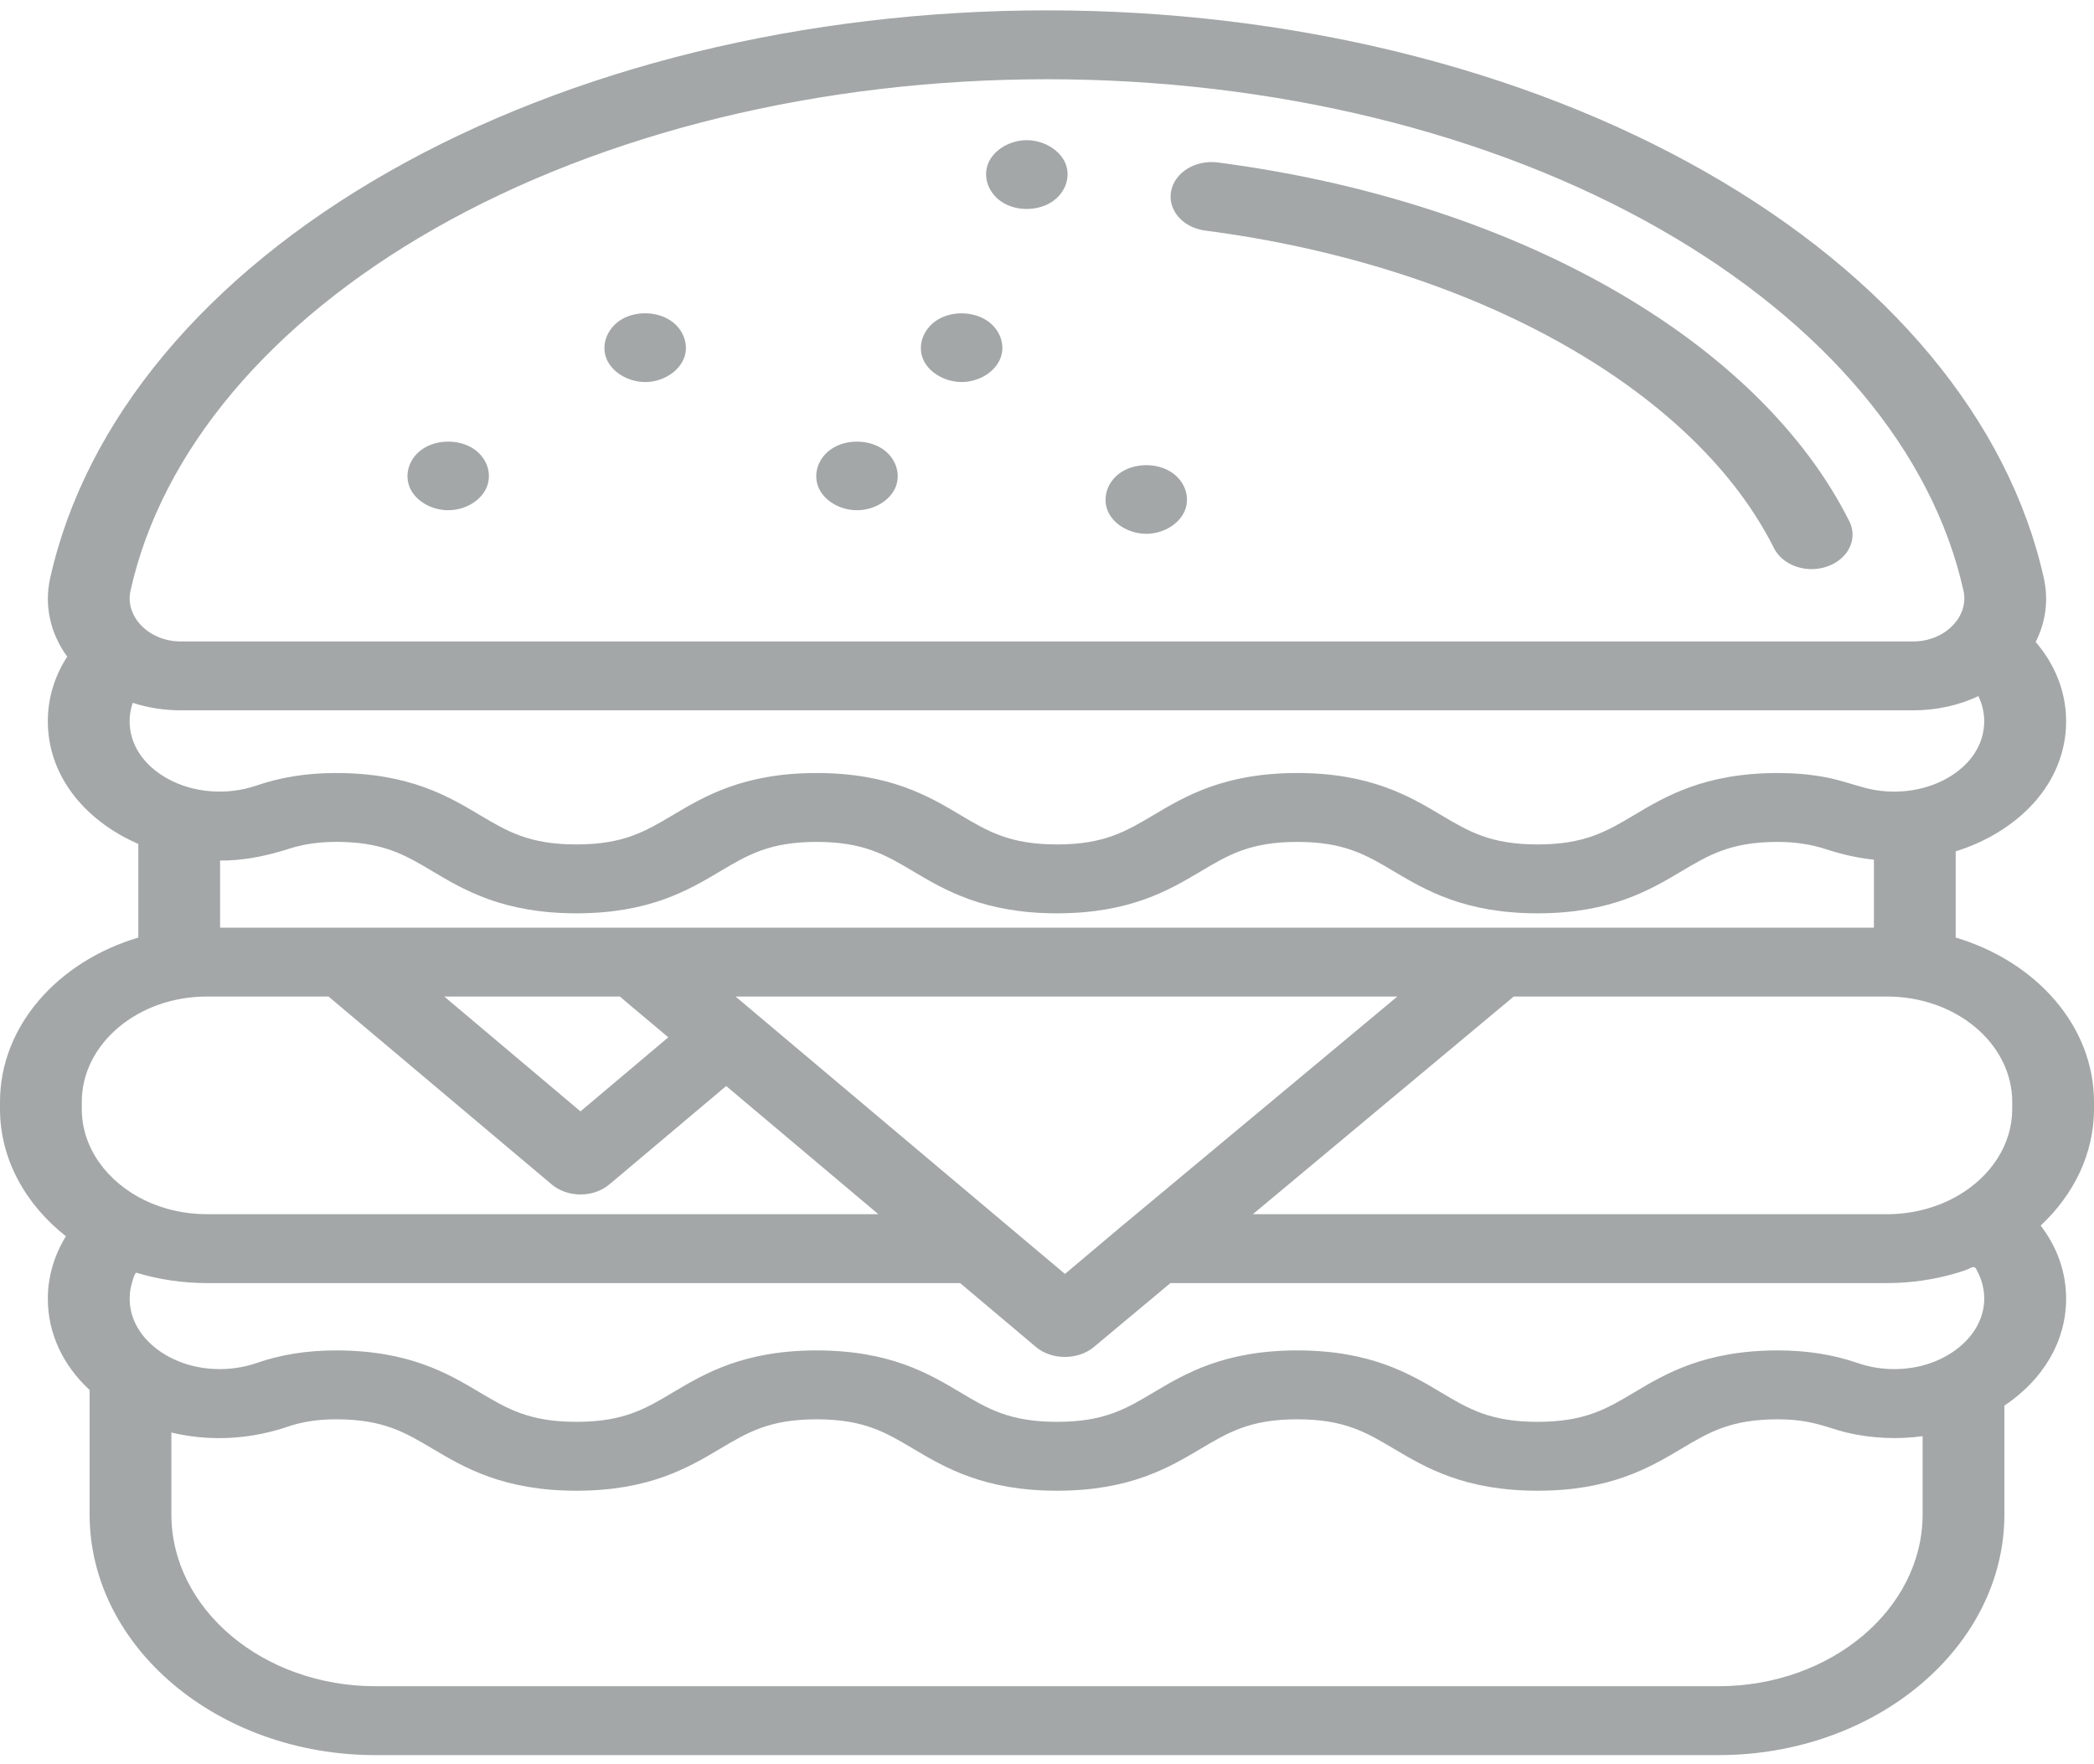
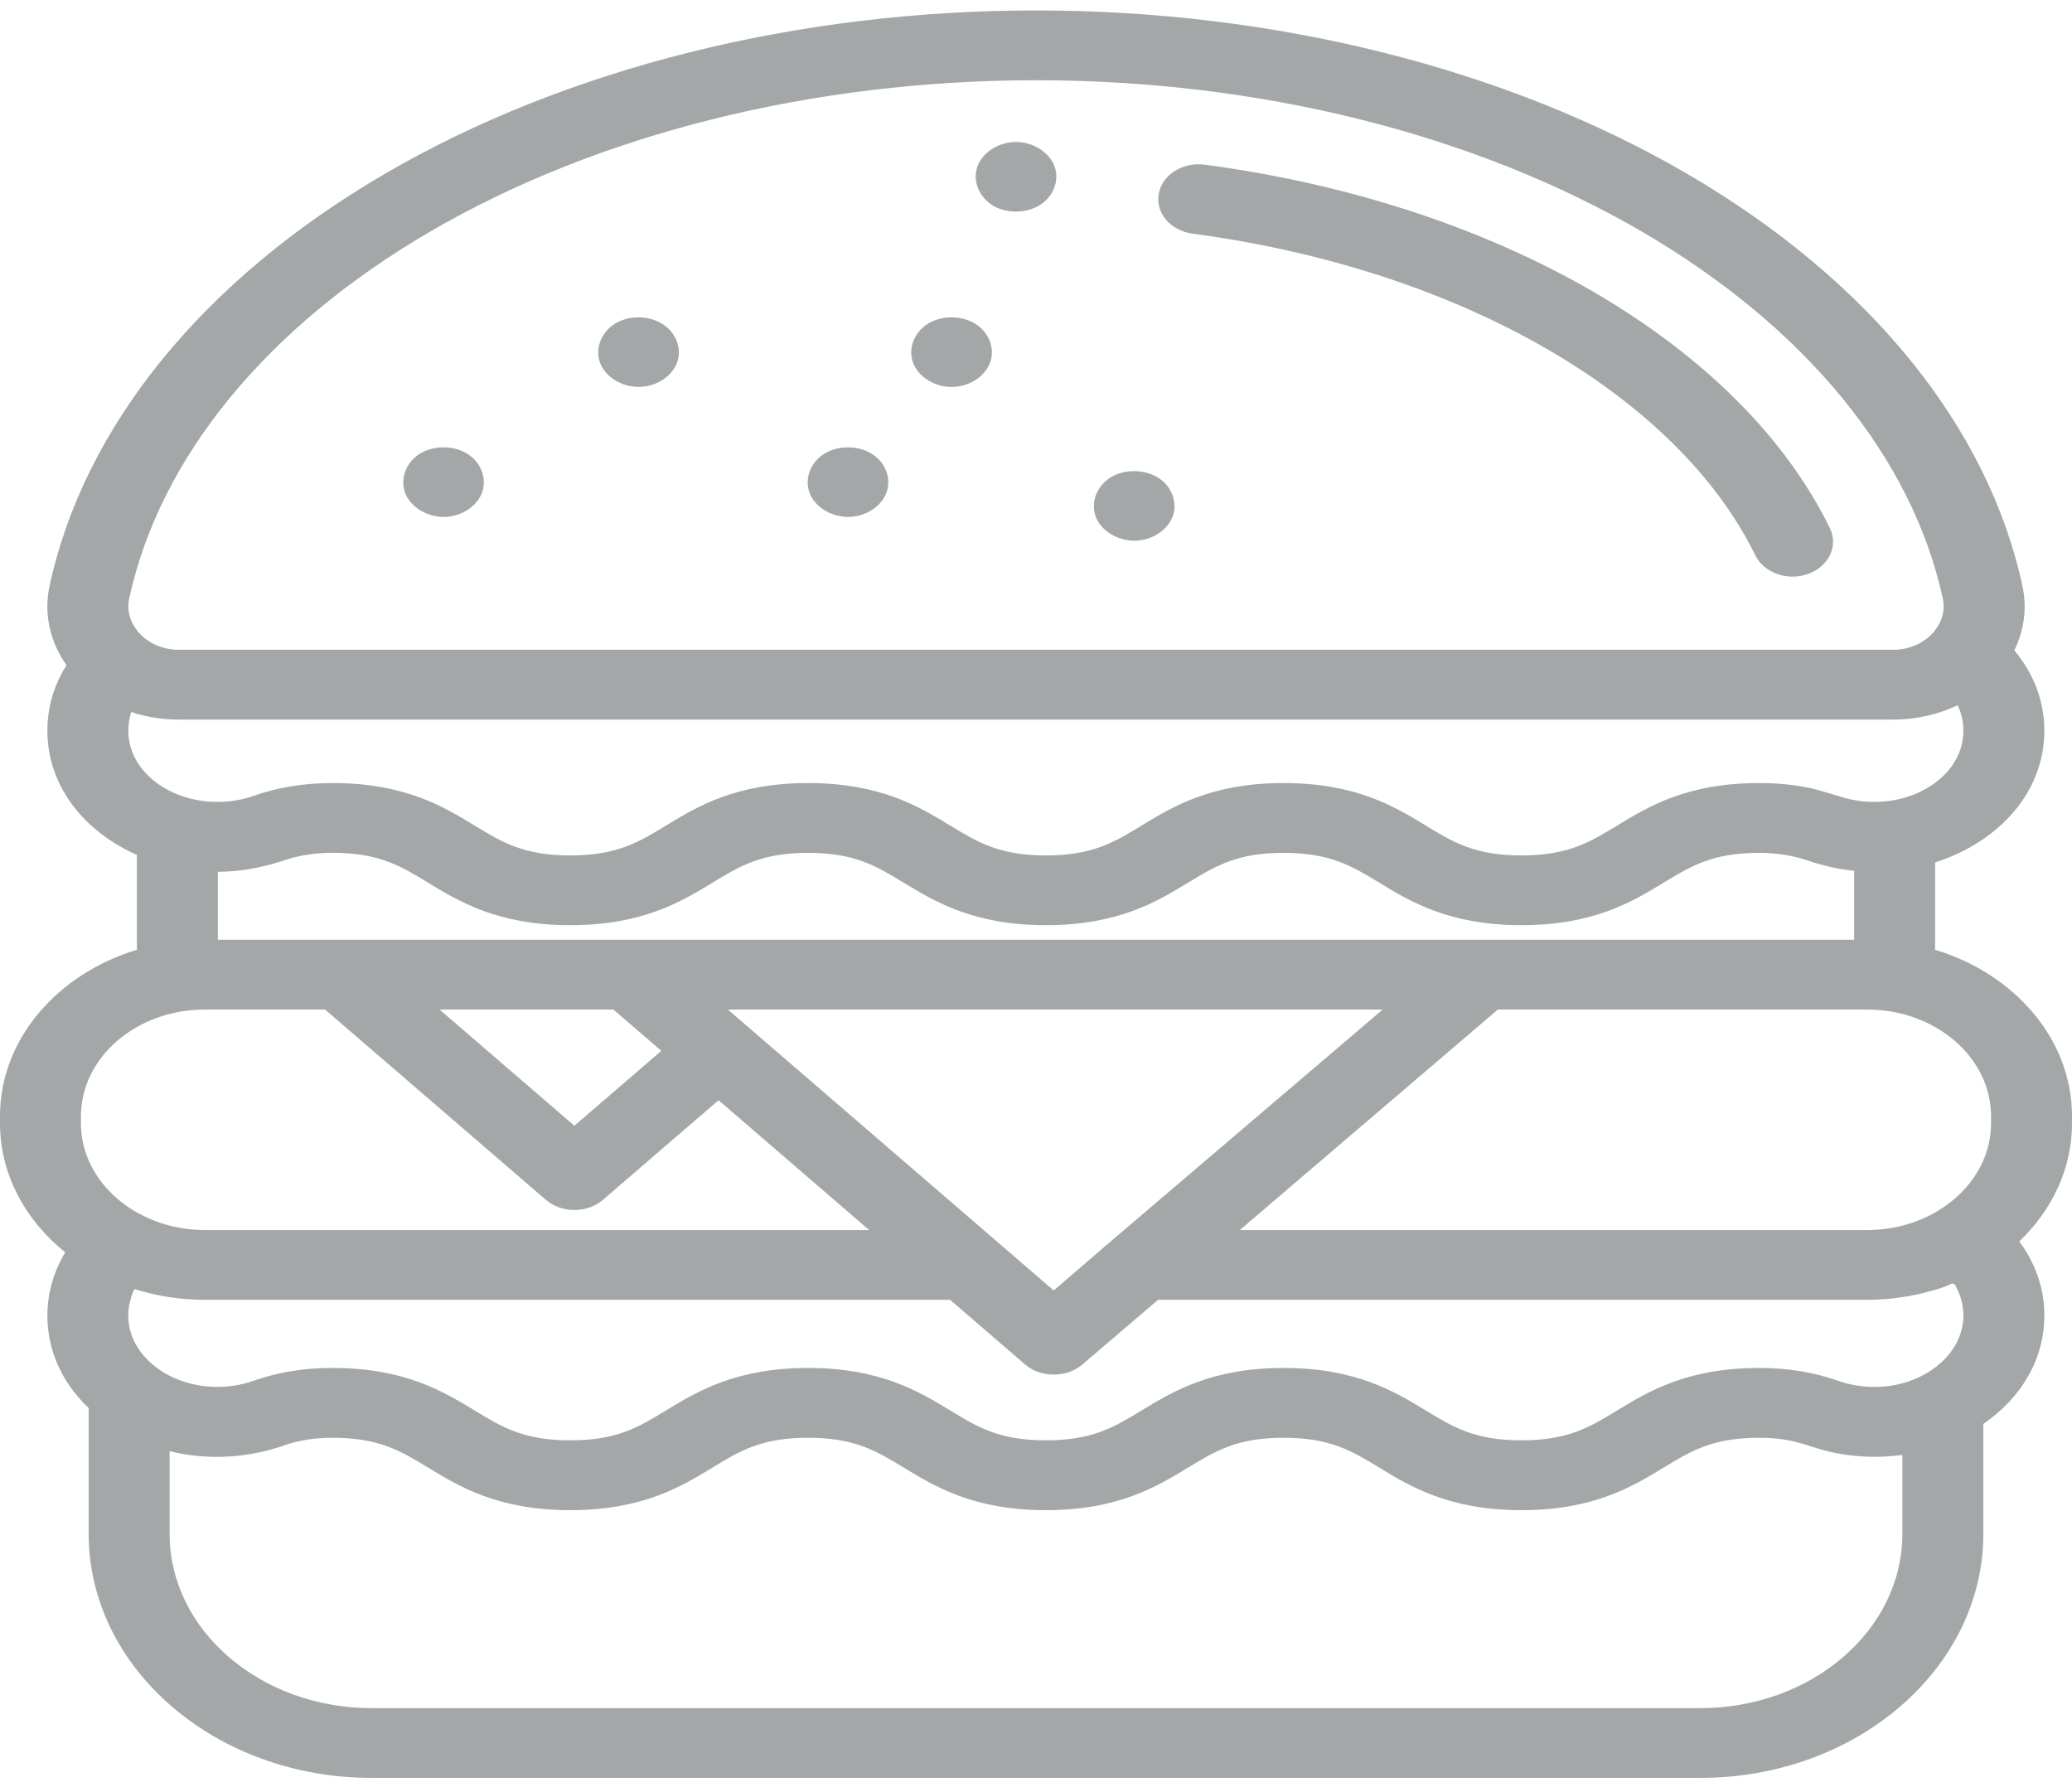
- <svg xmlns="http://www.w3.org/2000/svg" width="19" height="16" viewBox="0 0 19 16" fill="none">
-   <path d="M10.935 2.092C12.154 2.251 13.284 2.612 14.204 3.136C15.094 3.643 15.748 4.278 16.096 4.973C16.156 5.092 16.293 5.164 16.438 5.164C16.486 5.164 16.535 5.156 16.582 5.139C16.771 5.072 16.86 4.889 16.78 4.73C16.376 3.923 15.629 3.193 14.62 2.618C13.61 2.043 12.375 1.647 11.049 1.474C10.847 1.448 10.657 1.565 10.626 1.736C10.594 1.906 10.733 2.066 10.935 2.092V2.092Z" fill="#A3A7A7" />
-   <path d="M3.724 4.437C3.783 4.556 3.932 4.636 4.085 4.629C4.235 4.623 4.373 4.534 4.419 4.413C4.466 4.29 4.414 4.147 4.292 4.069C4.166 3.989 3.981 3.986 3.852 4.063C3.714 4.144 3.66 4.306 3.724 4.437Z" fill="#A3A7A7" />
-   <path d="M5.511 3.273C5.571 3.393 5.723 3.474 5.877 3.466C6.026 3.457 6.161 3.368 6.207 3.248C6.253 3.127 6.201 2.985 6.082 2.907C5.955 2.824 5.767 2.821 5.637 2.9C5.502 2.983 5.447 3.143 5.511 3.273Z" fill="#A3A7A7" />
-   <path d="M7.433 4.437C7.492 4.556 7.641 4.636 7.794 4.629C7.944 4.623 8.083 4.534 8.129 4.413C8.175 4.29 8.123 4.147 8.001 4.069C7.875 3.989 7.69 3.986 7.561 4.063C7.423 4.144 7.369 4.306 7.433 4.437Z" fill="#A3A7A7" />
-   <path d="M19 9.998C19 9.31 18.475 8.724 17.745 8.507V7.725C17.862 7.688 17.975 7.64 18.081 7.58C18.504 7.341 18.747 6.964 18.747 6.544C18.747 6.282 18.65 6.034 18.471 5.825C18.562 5.645 18.589 5.444 18.545 5.247C18.227 3.816 17.136 2.505 15.472 1.558C13.815 0.614 11.694 0.094 9.5 0.094C7.306 0.094 5.185 0.614 3.528 1.558C1.864 2.505 0.773 3.816 0.455 5.247C0.4 5.494 0.456 5.747 0.61 5.958C0.494 6.137 0.434 6.336 0.434 6.544C0.434 6.964 0.677 7.341 1.099 7.58C1.15 7.609 1.202 7.634 1.255 7.658V8.507C0.525 8.724 0 9.31 0 9.998V10.062C0 10.517 0.231 10.928 0.598 11.217C0.491 11.391 0.434 11.585 0.434 11.784C0.434 12.096 0.569 12.386 0.813 12.612V13.74C0.813 14.944 1.977 15.925 3.408 15.925H15.592C17.023 15.925 18.187 14.944 18.187 13.74V12.754C18.544 12.514 18.747 12.166 18.747 11.784C18.747 11.543 18.666 11.316 18.516 11.12C18.817 10.839 19 10.468 19 10.062V9.998ZM18.258 9.998V10.062C18.258 10.384 18.067 10.67 17.775 10.843C17.585 10.956 17.355 11.017 17.123 11.017H11.368L13.735 9.042H17.123C17.749 9.042 18.258 9.471 18.258 9.998ZM5.625 9.042L5.683 9.092L6.064 9.412L5.267 10.084L4.031 9.042H5.625ZM9.128 11.109L6.852 9.192C6.852 9.192 6.851 9.192 6.851 9.191L6.674 9.042H12.679L10.199 11.108C10.199 11.108 10.199 11.108 10.198 11.108C10.198 11.108 10.198 11.109 10.197 11.109L9.663 11.559L9.128 11.109ZM1.184 5.361C1.465 4.096 2.445 2.929 3.943 2.075C5.479 1.2 7.452 0.719 9.5 0.719C11.548 0.719 13.521 1.2 15.056 2.075C16.555 2.929 17.535 4.096 17.816 5.361C17.868 5.596 17.645 5.82 17.362 5.82H1.638C1.354 5.82 1.132 5.596 1.184 5.361ZM1.204 6.377C1.342 6.422 1.49 6.445 1.638 6.445H17.362C17.567 6.445 17.773 6.401 17.951 6.316C17.986 6.388 18.004 6.466 18.004 6.544C18.004 6.752 17.882 6.94 17.668 7.061C17.449 7.185 17.17 7.215 16.92 7.148C16.797 7.115 16.68 7.073 16.552 7.05C16.414 7.025 16.273 7.014 16.132 7.014C15.469 7.014 15.113 7.225 14.828 7.395C14.577 7.544 14.379 7.662 13.951 7.662C13.524 7.662 13.326 7.544 13.075 7.395C12.79 7.225 12.434 7.014 11.771 7.014C11.108 7.014 10.753 7.225 10.467 7.395C10.216 7.544 10.018 7.662 9.591 7.662C9.163 7.662 8.965 7.544 8.714 7.395C8.429 7.225 8.073 7.014 7.41 7.014C6.747 7.014 6.392 7.225 6.106 7.395C5.855 7.544 5.657 7.662 5.23 7.662C4.802 7.662 4.604 7.544 4.353 7.395C4.068 7.225 3.712 7.014 3.049 7.014C2.787 7.014 2.55 7.051 2.326 7.128C2.061 7.219 1.751 7.196 1.513 7.061C1.299 6.94 1.176 6.752 1.176 6.544C1.176 6.487 1.186 6.431 1.204 6.377V6.377ZM2.071 7.807C2.266 7.799 2.448 7.757 2.63 7.699C2.81 7.641 3.008 7.63 3.199 7.644C3.527 7.669 3.706 7.775 3.925 7.906C4.211 8.076 4.567 8.287 5.23 8.287C5.893 8.287 6.248 8.076 6.534 7.906C6.785 7.757 6.983 7.639 7.41 7.639C7.837 7.639 8.035 7.757 8.286 7.906C8.572 8.076 8.928 8.287 9.591 8.287C10.254 8.287 10.609 8.076 10.895 7.906C11.146 7.757 11.344 7.639 11.771 7.639C12.198 7.639 12.396 7.757 12.647 7.906C12.933 8.076 13.289 8.287 13.951 8.287C14.614 8.287 14.97 8.076 15.256 7.906C15.507 7.757 15.704 7.639 16.132 7.639C16.284 7.639 16.432 7.66 16.574 7.707C16.712 7.752 16.855 7.785 17.003 7.8V8.417H13.582C13.582 8.417 13.582 8.417 13.582 8.417H13.582H5.779C5.779 8.417 5.779 8.417 5.778 8.417C5.778 8.417 5.777 8.417 5.777 8.417H1.997V7.808C2.022 7.808 2.047 7.808 2.071 7.807V7.807ZM0.742 9.998C0.742 9.471 1.251 9.042 1.877 9.042H2.981L5.005 10.746C5.074 10.805 5.169 10.838 5.267 10.838C5.366 10.838 5.46 10.805 5.53 10.746L6.589 9.854L7.97 11.017H1.877C1.681 11.017 1.486 10.974 1.316 10.892C0.974 10.727 0.742 10.417 0.742 10.062V9.998ZM1.238 11.548C1.442 11.61 1.66 11.642 1.877 11.642H8.712L9.4 12.222C9.543 12.342 9.781 12.342 9.924 12.223L10.62 11.642H17.123C17.332 11.642 17.541 11.612 17.739 11.555C17.78 11.543 17.823 11.53 17.861 11.514C17.874 11.508 17.892 11.496 17.907 11.497C17.928 11.498 17.933 11.52 17.941 11.534C17.981 11.609 18.002 11.69 18.004 11.772C18.01 12.067 17.758 12.314 17.429 12.394C17.24 12.44 17.036 12.43 16.854 12.367C16.631 12.29 16.394 12.253 16.132 12.253C15.469 12.253 15.113 12.464 14.828 12.634C14.577 12.784 14.379 12.901 13.951 12.901C13.524 12.901 13.326 12.784 13.075 12.634C12.79 12.464 12.434 12.253 11.771 12.253C11.108 12.253 10.753 12.464 10.467 12.634C10.216 12.784 10.018 12.901 9.591 12.901C9.163 12.901 8.965 12.784 8.714 12.634C8.429 12.464 8.073 12.253 7.41 12.253C6.747 12.253 6.392 12.464 6.106 12.634C5.855 12.784 5.657 12.901 5.23 12.901C4.802 12.901 4.604 12.783 4.353 12.634C4.068 12.464 3.712 12.253 3.049 12.253C2.787 12.253 2.55 12.29 2.326 12.368C2.084 12.451 1.802 12.44 1.573 12.331C1.371 12.236 1.22 12.071 1.185 11.876C1.174 11.818 1.174 11.759 1.183 11.701C1.185 11.684 1.219 11.542 1.238 11.548V11.548ZM17.445 13.74C17.445 14.6 16.613 15.3 15.592 15.3H3.408C2.386 15.3 1.555 14.6 1.555 13.74V12.998C1.86 13.071 2.189 13.066 2.502 12.978C2.509 12.977 2.515 12.975 2.521 12.973C2.55 12.965 2.579 12.956 2.607 12.946C2.74 12.9 2.885 12.878 3.049 12.878C3.476 12.878 3.674 12.996 3.925 13.145C4.211 13.315 4.567 13.526 5.23 13.526C5.893 13.526 6.248 13.315 6.534 13.145C6.785 12.996 6.983 12.878 7.41 12.878C7.837 12.878 8.035 12.996 8.286 13.145C8.572 13.315 8.928 13.526 9.591 13.526C10.254 13.526 10.609 13.315 10.895 13.145C11.146 12.996 11.344 12.878 11.771 12.878C12.198 12.878 12.396 12.996 12.647 13.145C12.933 13.315 13.289 13.526 13.951 13.526C14.614 13.526 14.97 13.315 15.256 13.145C15.506 12.996 15.704 12.878 16.132 12.878C16.242 12.878 16.353 12.888 16.46 12.914C16.562 12.937 16.658 12.975 16.759 12.999C16.98 13.051 17.218 13.062 17.445 13.031V13.74H17.445Z" fill="#A3A7A7" />
-   <path d="M8.382 3.273C8.441 3.392 8.591 3.472 8.743 3.466C8.894 3.459 9.032 3.37 9.078 3.249C9.125 3.126 9.072 2.984 8.951 2.906C8.825 2.825 8.64 2.822 8.511 2.899C8.374 2.981 8.318 3.142 8.382 3.273Z" fill="#A3A7A7" />
-   <path d="M10.058 4.651C10.117 4.77 10.266 4.849 10.418 4.843C10.569 4.837 10.707 4.747 10.753 4.627C10.8 4.504 10.748 4.361 10.626 4.283C10.5 4.202 10.315 4.2 10.185 4.277C10.048 4.358 9.994 4.52 10.058 4.651V4.651Z" fill="#A3A7A7" />
-   <path d="M9.111 1.845C9.243 1.919 9.428 1.912 9.551 1.827C9.671 1.744 9.719 1.598 9.664 1.475C9.61 1.356 9.467 1.272 9.315 1.272C9.165 1.273 9.023 1.356 8.97 1.474C8.911 1.607 8.971 1.766 9.111 1.845V1.845Z" fill="#A3A7A7" />
+ <svg xmlns="http://www.w3.org/2000/svg" width="29" height="25" viewBox="0 0 29 25" fill="none">
+   <path d="M16.691 3.27C18.551 3.518 20.276 4.082 21.68 4.901C23.038 5.693 24.036 6.685 24.567 7.771C24.659 7.957 24.869 8.07 25.09 8.07C25.163 8.07 25.238 8.057 25.309 8.031C25.598 7.926 25.733 7.64 25.611 7.391C24.995 6.131 23.855 4.99 22.315 4.092C20.773 3.193 18.889 2.575 16.864 2.305C16.555 2.263 16.265 2.446 16.218 2.713C16.17 2.979 16.381 3.228 16.691 3.27Z" fill="#A3A7A7" />
+   <path d="M5.685 6.933C5.775 7.118 6.003 7.243 6.236 7.234C6.465 7.224 6.677 7.084 6.746 6.895C6.817 6.703 6.738 6.48 6.552 6.358C6.36 6.232 6.077 6.228 5.88 6.348C5.67 6.476 5.588 6.728 5.685 6.933Z" fill="#A3A7A7" />
+   <path d="M8.414 5.114C8.505 5.301 8.737 5.427 8.972 5.414C9.2 5.402 9.406 5.262 9.476 5.075C9.547 4.885 9.467 4.664 9.284 4.542C9.091 4.413 8.804 4.407 8.606 4.531C8.399 4.66 8.316 4.911 8.414 5.114Z" fill="#A3A7A7" />
+   <path d="M11.345 6.933C11.435 7.118 11.663 7.243 11.896 7.234C12.126 7.224 12.337 7.084 12.407 6.895C12.478 6.703 12.398 6.48 12.212 6.358C12.02 6.232 11.738 6.228 11.54 6.348C11.33 6.476 11.248 6.728 11.345 6.933Z" fill="#A3A7A7" />
+   <path d="M29 15.622C29 14.547 28.199 13.63 27.084 13.292V12.07C27.263 12.013 27.436 11.938 27.598 11.844C28.243 11.47 28.613 10.881 28.613 10.226C28.613 9.816 28.466 9.428 28.193 9.102C28.331 8.82 28.373 8.507 28.306 8.198C27.821 5.962 26.155 3.915 23.616 2.434C21.087 0.959 17.849 0.146 14.5 0.146C11.151 0.146 7.913 0.959 5.384 2.434C2.845 3.915 1.179 5.962 0.694 8.198C0.61 8.585 0.697 8.979 0.931 9.31C0.754 9.589 0.663 9.899 0.663 10.226C0.663 10.881 1.033 11.471 1.678 11.844C1.755 11.889 1.835 11.929 1.916 11.965V13.292C0.801 13.63 0 14.547 0 15.622V15.721C0 16.433 0.352 17.076 0.913 17.527C0.75 17.799 0.663 18.101 0.663 18.412C0.663 18.901 0.869 19.353 1.241 19.706V21.468C1.241 23.351 3.018 24.882 5.201 24.882H23.799C25.982 24.882 27.759 23.351 27.759 21.468V19.928C28.304 19.553 28.613 19.01 28.613 18.412C28.613 18.037 28.491 17.681 28.262 17.374C28.72 16.936 29 16.357 29 15.721V15.622ZM27.867 15.622V15.721C27.867 16.225 27.576 16.672 27.13 16.942C26.84 17.119 26.49 17.215 26.135 17.215H17.352L20.964 14.129H26.135C27.09 14.129 27.867 14.799 27.867 15.622ZM8.585 14.129L8.675 14.206L9.256 14.707L8.039 15.755L6.152 14.129H8.585ZM13.933 17.358L10.458 14.362C10.458 14.362 10.457 14.362 10.457 14.362L10.187 14.129H19.352L15.567 17.356C15.566 17.356 15.566 17.356 15.566 17.357C15.566 17.357 15.565 17.357 15.564 17.358L14.748 18.061L13.933 17.358ZM1.808 8.377C2.237 6.4 3.732 4.576 6.019 3.242C8.363 1.876 11.375 1.123 14.5 1.123C17.625 1.123 20.637 1.876 22.981 3.242C25.268 4.576 26.763 6.4 27.192 8.377C27.272 8.744 26.932 9.094 26.5 9.094H2.5C2.067 9.094 1.728 8.744 1.808 8.377ZM1.837 9.965C2.048 10.035 2.274 10.071 2.5 10.071H26.5C26.813 10.071 27.127 10.001 27.4 9.869C27.453 9.982 27.48 10.103 27.48 10.225C27.48 10.55 27.293 10.844 26.966 11.033C26.633 11.227 26.207 11.273 25.826 11.169C25.637 11.117 25.459 11.051 25.264 11.015C25.053 10.976 24.838 10.959 24.622 10.959C23.611 10.959 23.068 11.289 22.632 11.555C22.249 11.788 21.947 11.972 21.294 11.972C20.642 11.972 20.34 11.788 19.957 11.555C19.521 11.289 18.978 10.959 17.966 10.959C16.955 10.959 16.412 11.289 15.976 11.555C15.593 11.788 15.291 11.972 14.639 11.972C13.986 11.972 13.684 11.788 13.301 11.555C12.865 11.289 12.322 10.959 11.31 10.959C10.299 10.959 9.756 11.289 9.32 11.555C8.937 11.788 8.634 11.972 7.982 11.972C7.33 11.972 7.028 11.788 6.645 11.555C6.209 11.289 5.666 10.959 4.654 10.959C4.254 10.959 3.893 11.018 3.55 11.138C3.146 11.28 2.673 11.244 2.309 11.033C1.983 10.844 1.796 10.55 1.796 10.226C1.795 10.136 1.81 10.048 1.837 9.965ZM3.161 12.198C3.458 12.186 3.737 12.121 4.014 12.03C4.29 11.939 4.591 11.921 4.883 11.944C5.383 11.982 5.656 12.149 5.991 12.353C6.427 12.618 6.97 12.948 7.982 12.948C8.994 12.948 9.537 12.618 9.973 12.353C10.355 12.12 10.658 11.936 11.31 11.936C11.963 11.936 12.265 12.12 12.648 12.353C13.084 12.618 13.627 12.948 14.638 12.948C15.65 12.948 16.193 12.618 16.629 12.353C17.012 12.12 17.314 11.936 17.966 11.936C18.618 11.936 18.921 12.12 19.304 12.353C19.74 12.618 20.282 12.948 21.294 12.948C22.306 12.948 22.849 12.618 23.285 12.353C23.668 12.12 23.97 11.936 24.622 11.936C24.854 11.936 25.081 11.969 25.297 12.042C25.507 12.113 25.726 12.165 25.951 12.187V13.152H20.731C20.73 13.152 20.73 13.152 20.73 13.152H20.73H8.821C8.821 13.152 8.82 13.152 8.82 13.152C8.819 13.152 8.818 13.152 8.818 13.152H3.049V12.201C3.086 12.2 3.124 12.2 3.161 12.198ZM1.133 15.622C1.133 14.799 1.91 14.129 2.865 14.129H4.55L7.639 16.791C7.745 16.883 7.889 16.934 8.039 16.934C8.19 16.934 8.334 16.883 8.44 16.791L10.057 15.398L12.165 17.215H2.865C2.566 17.215 2.268 17.146 2.009 17.018C1.486 16.761 1.133 16.276 1.133 15.721V15.622ZM1.889 18.043C2.201 18.141 2.534 18.191 2.865 18.191H13.297L14.348 19.097C14.565 19.284 14.929 19.285 15.147 19.098L16.209 18.191H26.135C26.454 18.191 26.773 18.144 27.075 18.054C27.138 18.035 27.203 18.016 27.262 17.99C27.282 17.982 27.309 17.962 27.332 17.964C27.364 17.966 27.372 18 27.383 18.022C27.444 18.139 27.477 18.266 27.48 18.394C27.489 18.855 27.105 19.24 26.602 19.366C26.314 19.438 26.003 19.422 25.725 19.324C25.383 19.204 25.023 19.145 24.622 19.145C23.61 19.145 23.068 19.476 22.632 19.741C22.249 19.974 21.947 20.158 21.294 20.158C20.642 20.158 20.34 19.974 19.957 19.741C19.521 19.476 18.978 19.145 17.966 19.145C16.955 19.145 16.412 19.476 15.976 19.741C15.593 19.974 15.29 20.158 14.638 20.158C13.986 20.158 13.684 19.974 13.301 19.741C12.865 19.476 12.322 19.145 11.31 19.145C10.298 19.145 9.756 19.476 9.319 19.741C8.937 19.974 8.634 20.158 7.982 20.158C7.33 20.158 7.027 19.974 6.645 19.741C6.208 19.476 5.666 19.145 4.654 19.145C4.253 19.145 3.892 19.204 3.55 19.324C3.181 19.454 2.75 19.437 2.401 19.268C2.092 19.118 1.862 18.861 1.808 18.556C1.792 18.466 1.791 18.374 1.805 18.283C1.809 18.257 1.861 18.035 1.889 18.043ZM26.626 21.468C26.626 22.812 25.358 23.906 23.799 23.906H5.201C3.642 23.906 2.374 22.812 2.374 21.468V20.31C2.839 20.424 3.341 20.416 3.819 20.279C3.829 20.276 3.839 20.273 3.848 20.27C3.892 20.257 3.936 20.244 3.979 20.228C4.182 20.157 4.403 20.122 4.654 20.122C5.306 20.122 5.608 20.306 5.991 20.539C6.427 20.804 6.97 21.135 7.982 21.135C8.994 21.135 9.537 20.804 9.973 20.539C10.355 20.306 10.658 20.122 11.31 20.122C11.962 20.122 12.265 20.306 12.648 20.539C13.084 20.804 13.626 21.135 14.638 21.135C15.65 21.135 16.193 20.804 16.629 20.539C17.012 20.306 17.314 20.122 17.966 20.122C18.618 20.122 18.921 20.306 19.303 20.539C19.739 20.804 20.282 21.135 21.294 21.135C22.306 21.135 22.849 20.804 23.285 20.539C23.668 20.306 23.97 20.122 24.622 20.122C24.791 20.122 24.96 20.138 25.123 20.177C25.279 20.215 25.425 20.273 25.58 20.311C25.917 20.393 26.28 20.41 26.626 20.362V21.468H26.626Z" fill="#A3A7A7" />
+   <path d="M12.795 5.114C12.885 5.299 13.113 5.425 13.346 5.415C13.576 5.405 13.787 5.265 13.857 5.076C13.928 4.885 13.848 4.662 13.662 4.539C13.471 4.413 13.188 4.408 12.991 4.529C12.781 4.657 12.696 4.909 12.795 5.114Z" fill="#A3A7A7" />
+   <path d="M15.351 7.266C15.441 7.451 15.669 7.576 15.902 7.567C16.132 7.557 16.342 7.417 16.413 7.228C16.484 7.037 16.404 6.813 16.218 6.691C16.026 6.565 15.743 6.561 15.546 6.681C15.336 6.809 15.254 7.061 15.351 7.266Z" fill="#A3A7A7" />
+   <path d="M13.905 2.882C14.107 2.997 14.39 2.986 14.578 2.854C14.761 2.724 14.834 2.495 14.75 2.304C14.667 2.119 14.449 1.986 14.218 1.987C13.989 1.988 13.772 2.118 13.691 2.303C13.6 2.509 13.693 2.758 13.905 2.882Z" fill="#A3A7A7" />
</svg>
